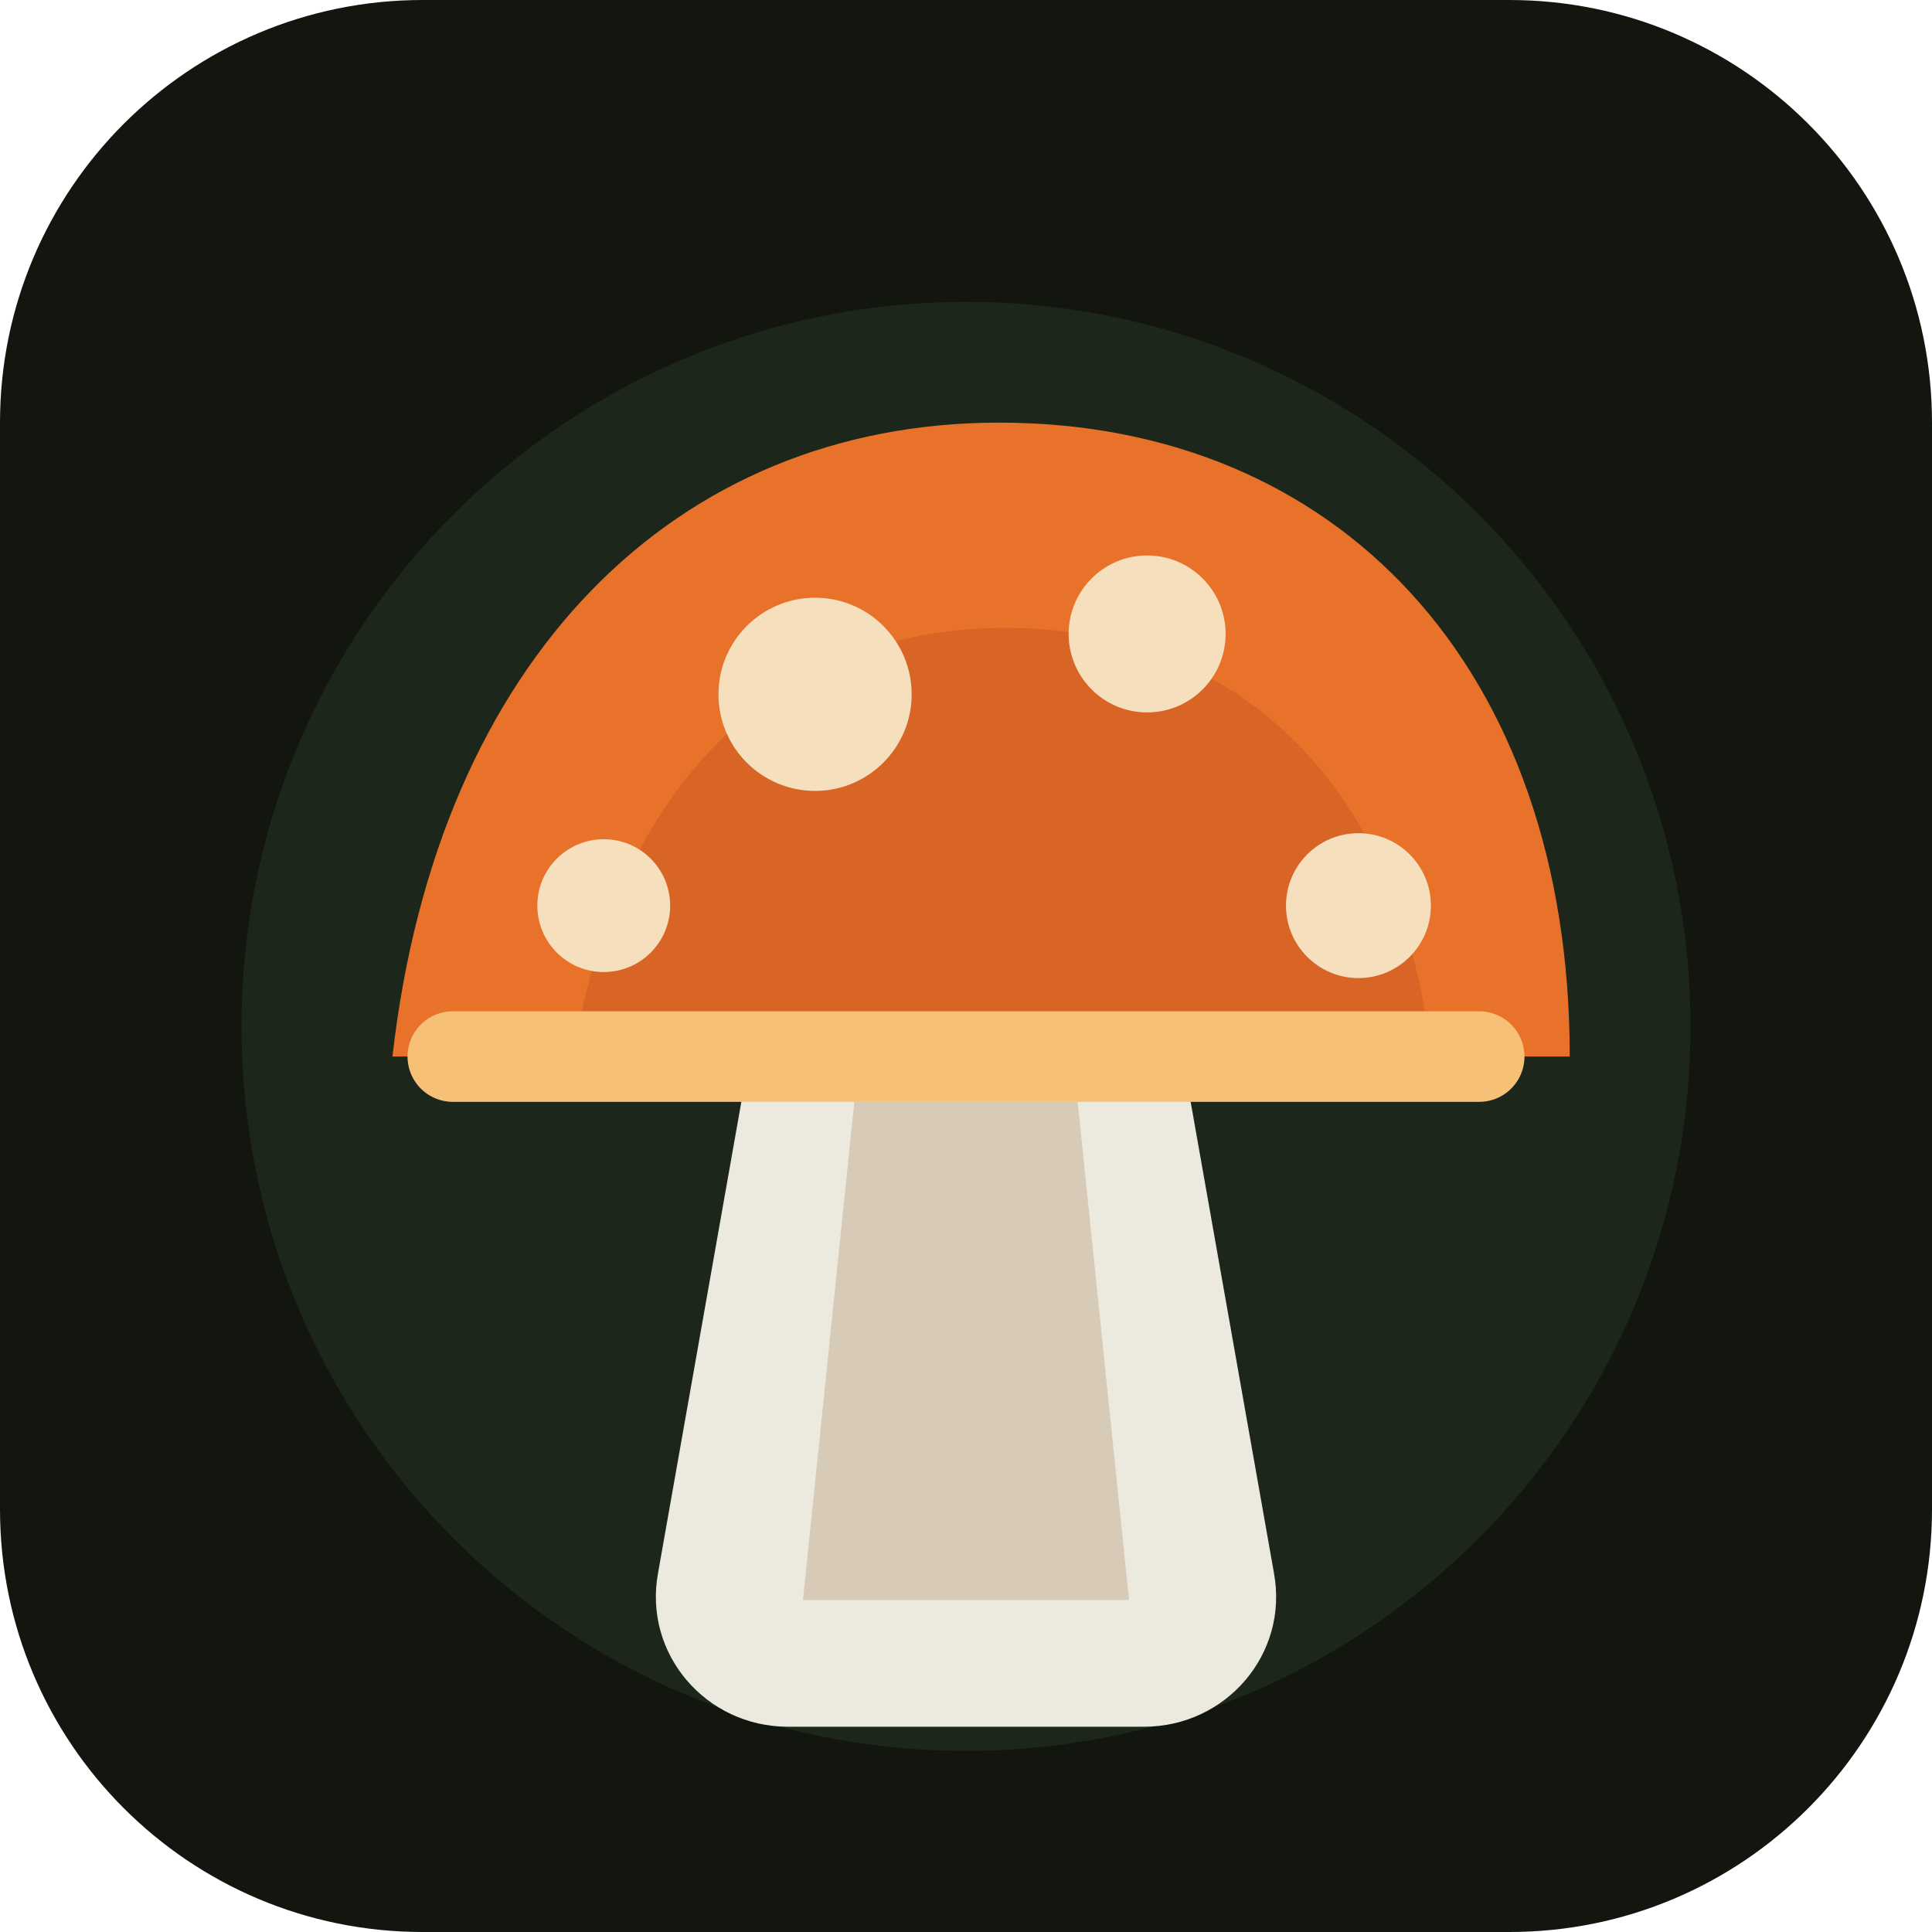
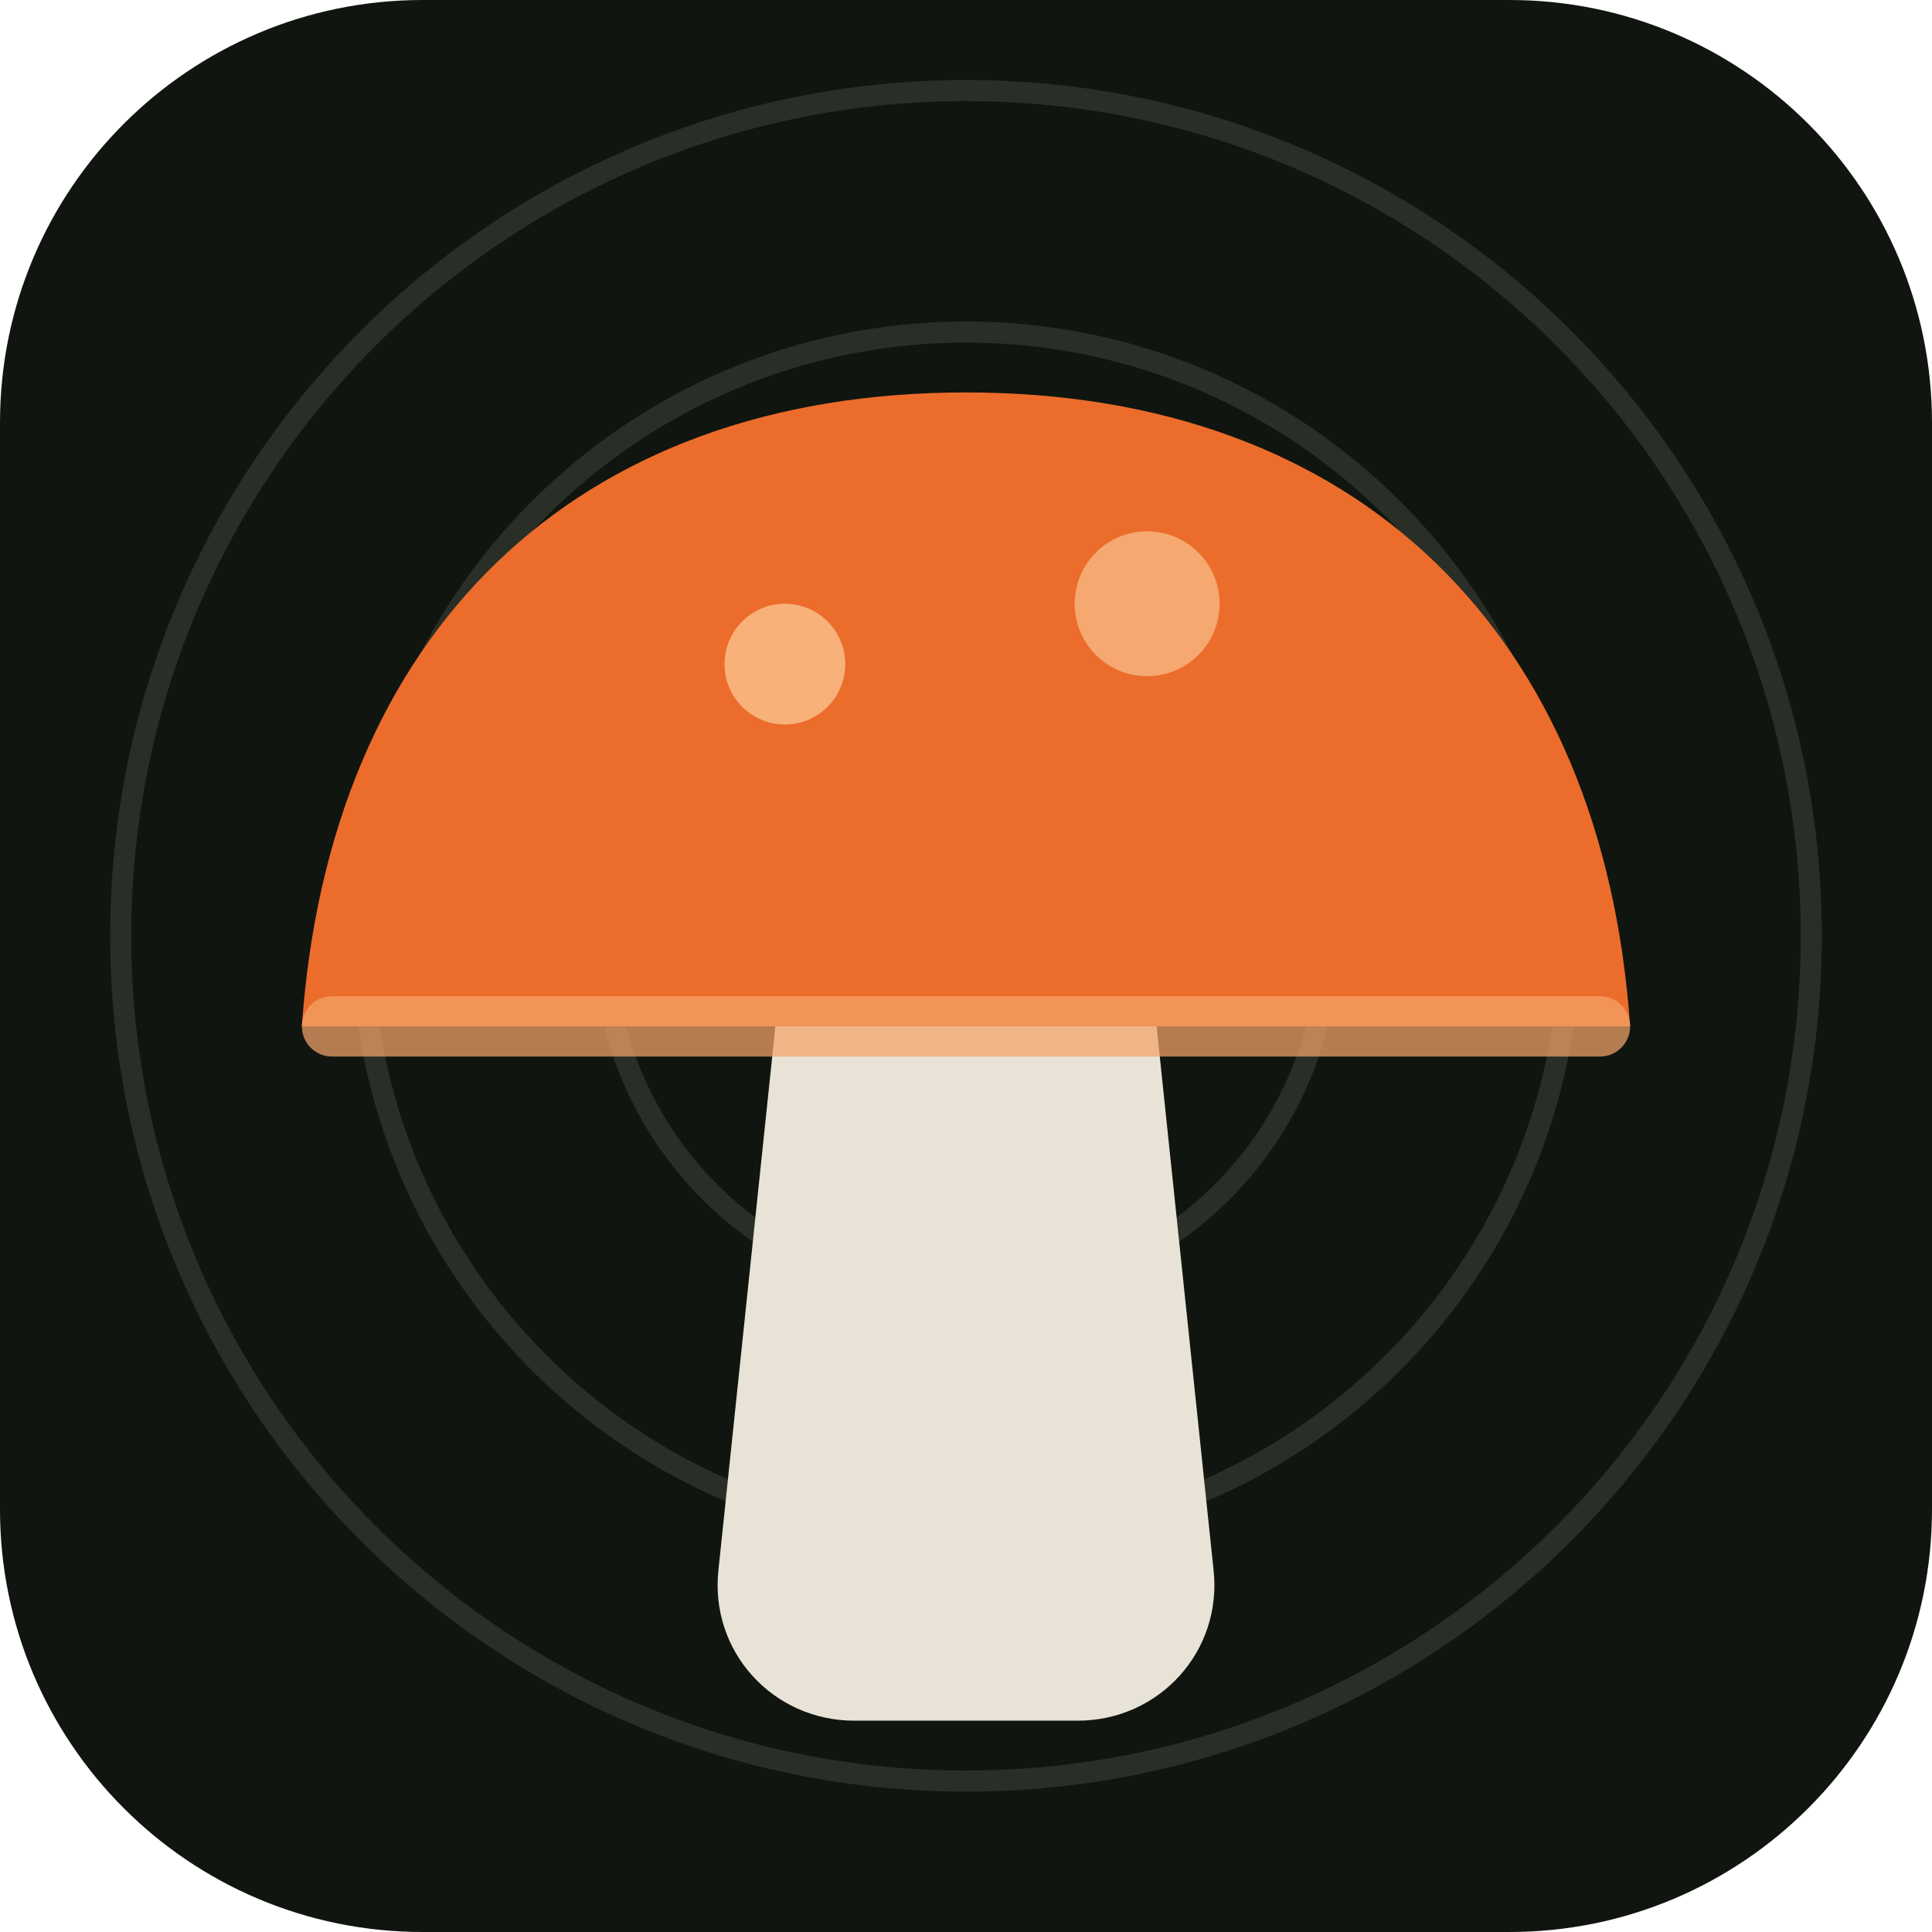
<svg xmlns="http://www.w3.org/2000/svg" viewBox="0 0 64 64">
-   <rect width="64" height="64" rx="14" fill="#12160f" />
-   <circle cx="32" cy="34" r="24" fill="#1d261a" />
-   <path d="M13 35c1.5-13.2 9.4-21 20.1-21C44.3 14 52 22.1 52 35H13Z" fill="#e8722a" />
-   <path d="M19 35c1.4-9 6.8-14.2 14.3-14.2 7.8 0 13.2 5.4 14.1 14.2H19Z" fill="#b94b1f" opacity=".35" />
-   <circle cx="27" cy="23" r="3.2" fill="#f5dfbd" />
-   <circle cx="38" cy="21" r="2.6" fill="#f5dfbd" />
-   <circle cx="45" cy="30" r="2.4" fill="#f5dfbd" />
-   <circle cx="20" cy="30" r="2.2" fill="#f5dfbd" />
-   <path d="M25 34h14l3.2 18.1c.5 2.7-1.6 5.1-4.3 5.1H26.1c-2.7 0-4.8-2.4-4.3-5.1L25 34Z" fill="#ece9df" />
-   <path d="M28.3 36.5h7.4l1.7 16.5H26.6l1.7-16.5Z" fill="#d7cbb8" />
-   <path d="M15 35h34" stroke="#f6c177" stroke-width="3" stroke-linecap="round" />
+   <rect width="64" height="64" rx="14" fill="#10150f" />
+   <g fill="none" stroke="#e8e3d6" stroke-width=".7" opacity=".12">
+     <circle cx="32" cy="31" r="12" />
+     <circle cx="32" cy="31" r="20" />
+     <circle cx="32" cy="31" r="28" />
+   </g>
+   <path d="M26 31h12l2.2 21c.3 2.7-1.8 5-4.5 5h-7.4c-2.7 0-4.8-2.3-4.5-5L26 31Z" fill="#e8e3d6" />
+   <path d="M10 34c.9-13 9-21 22-21s21.1 8 22 21H10Z" fill="#ec6c2c" />
+   <path d="M11 34h42" stroke="#f4a369" stroke-width="2" stroke-linecap="round" opacity=".72" />
+   <circle cx="26" cy="22" r="2" fill="#fac28c" opacity=".8" />
+   <circle cx="38" cy="20" r="2.4" fill="#fac28c" opacity=".7" />
</svg>
